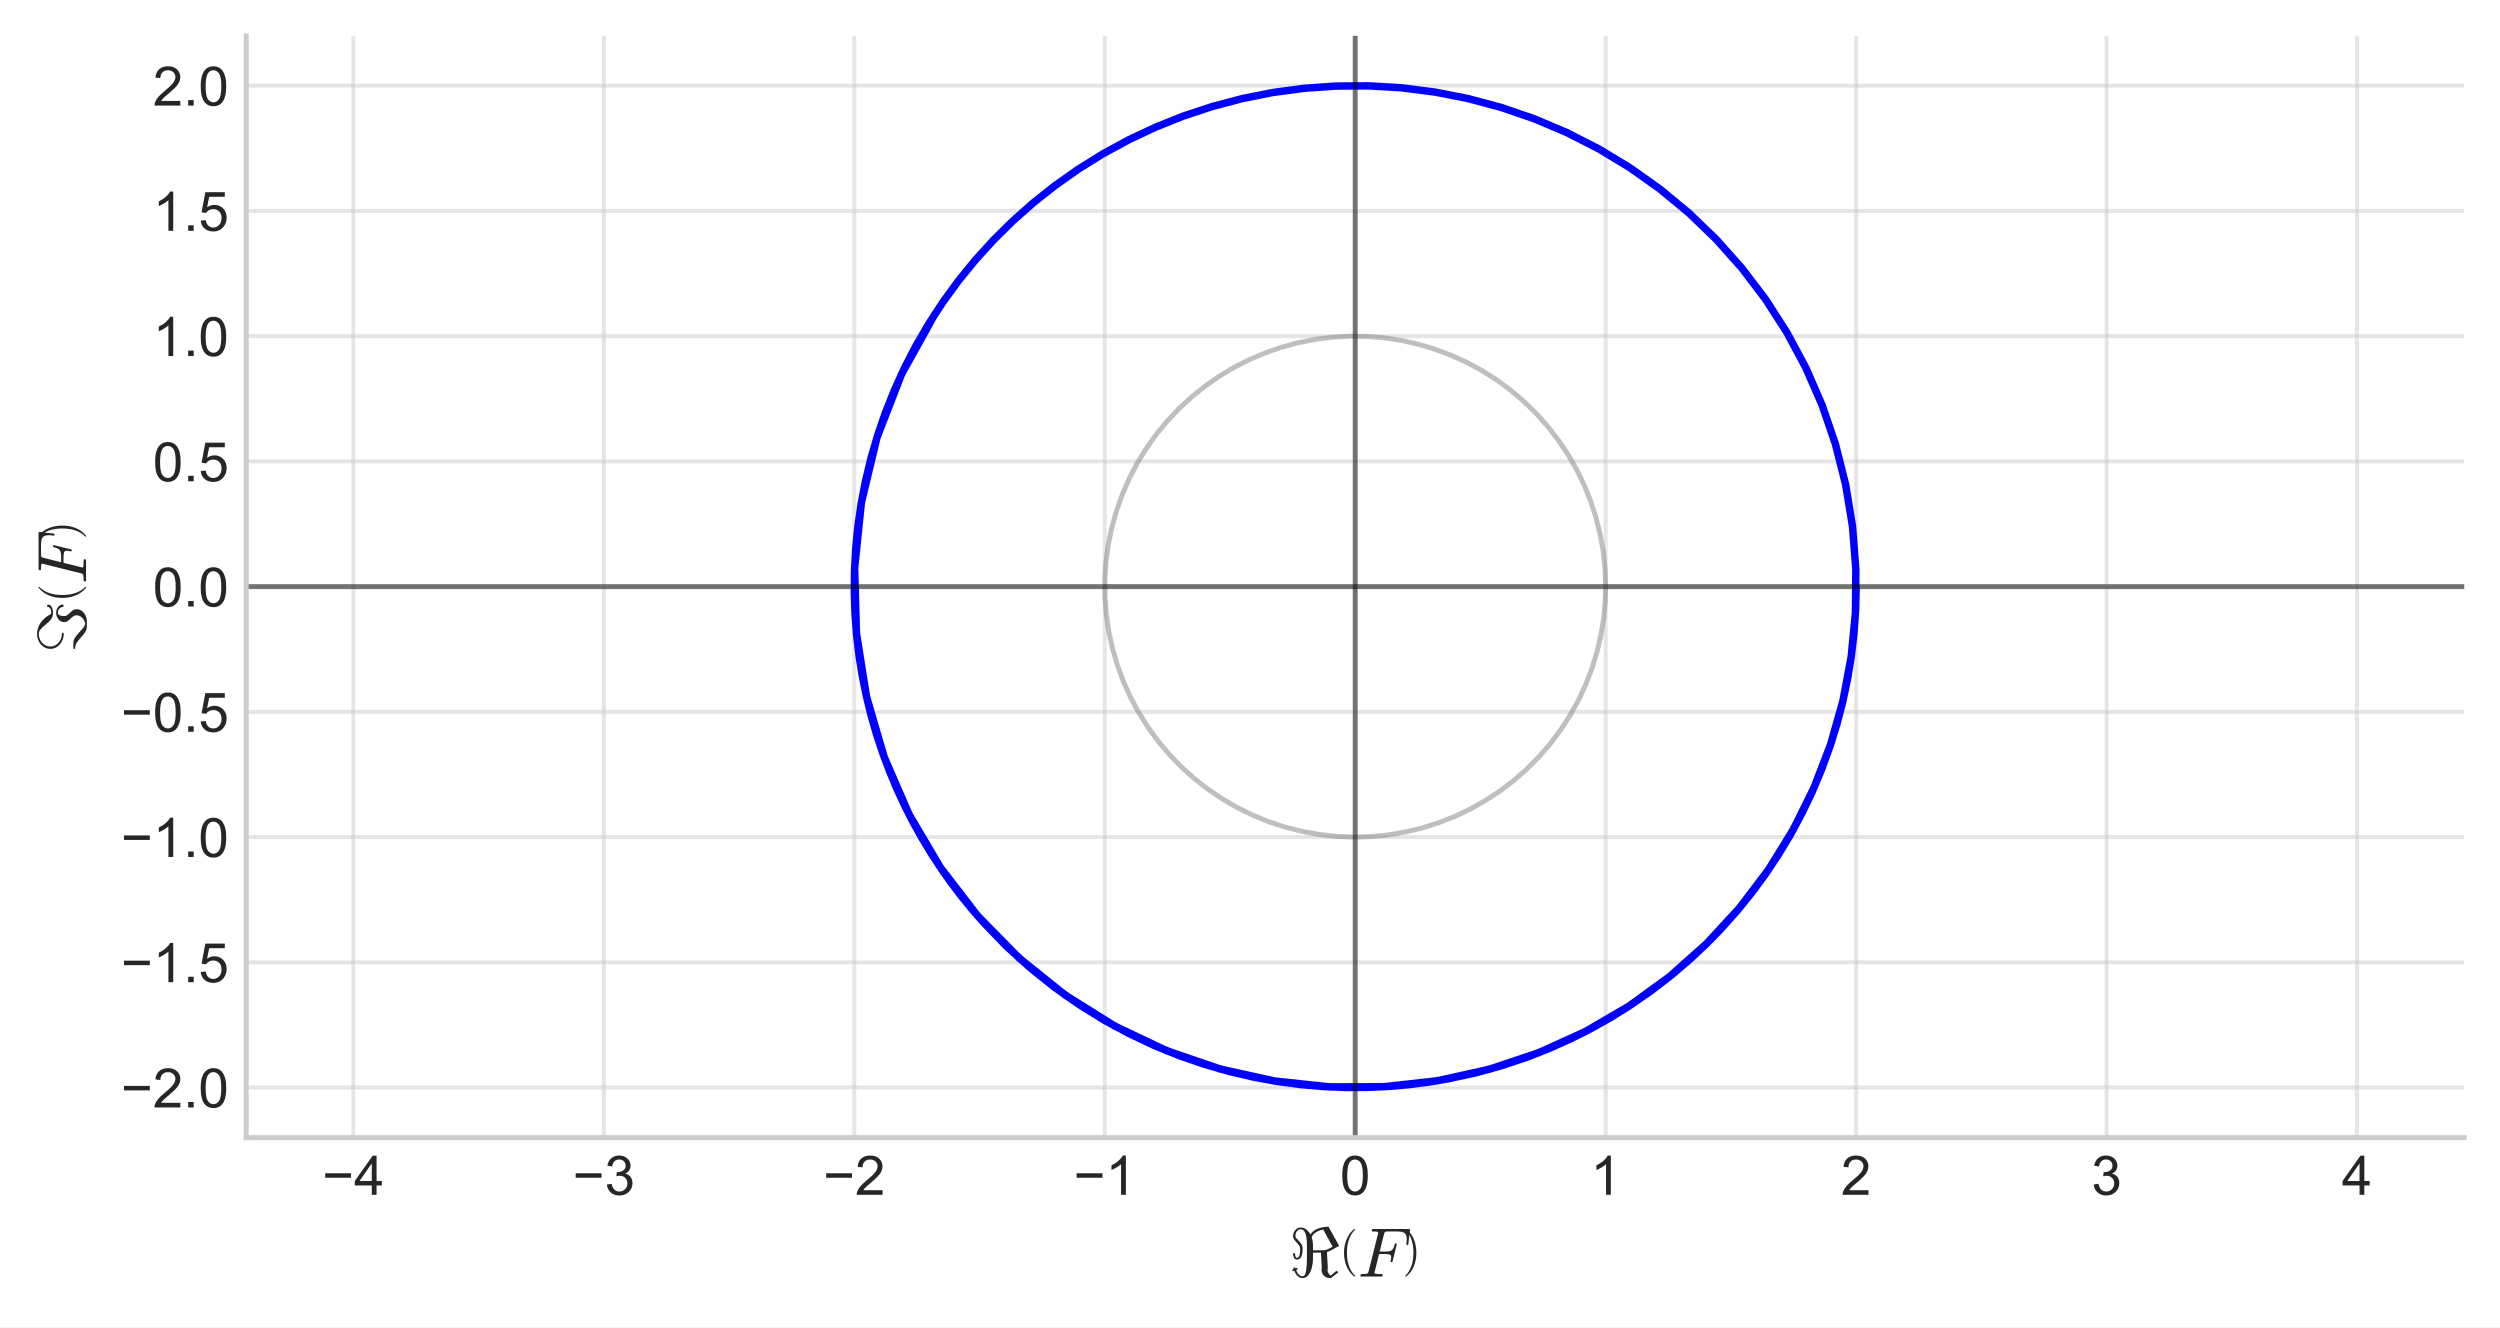
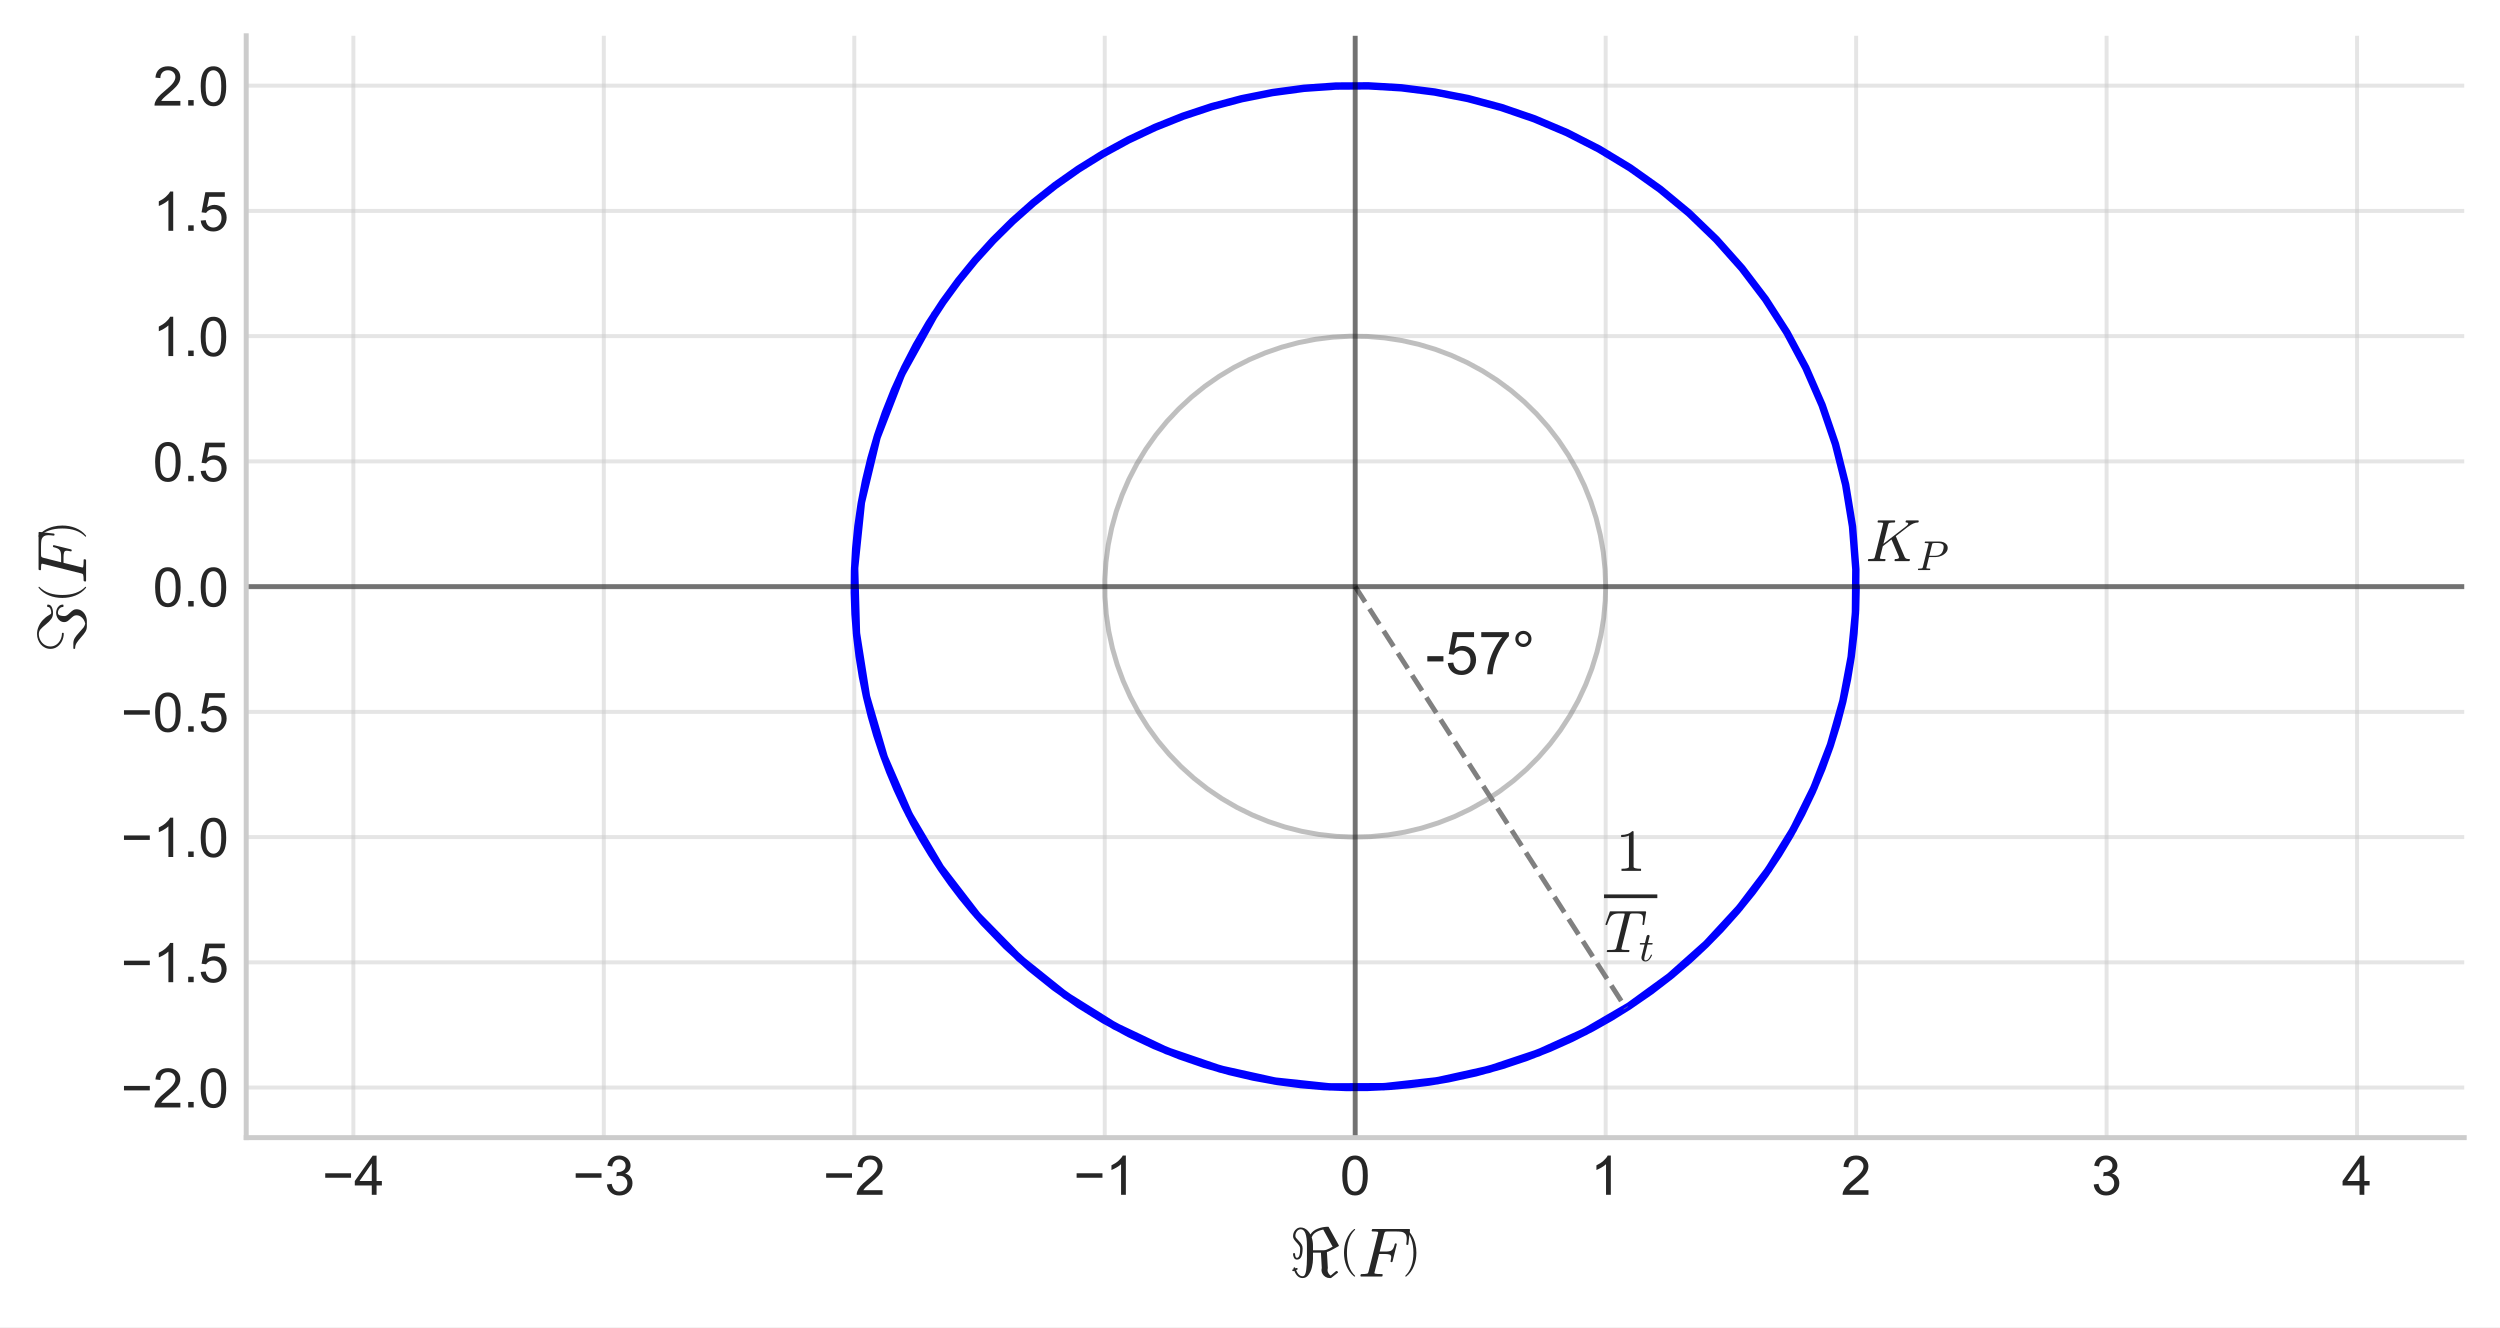
<svg xmlns="http://www.w3.org/2000/svg" xmlns:xlink="http://www.w3.org/1999/xlink" width="503.153pt" height="267.122pt" viewBox="0 0 503.153 267.122" version="1.1">
  <defs>
    <style type="text/css">*{stroke-linejoin: round; stroke-linecap: butt}</style>
  </defs>
  <g id="figure_1">
    <g id="patch_1">
      <path d="M 0 267.122  L 503.153 267.122  L 503.153 0  L 0 0  z " style="fill: #ffffff" />
    </g>
    <g id="axes_1">
      <g id="patch_2">
        <path d="M 49.553 228.96  L 495.953 228.96  L 495.953 7.2  L 49.553 7.2  z " style="fill: #ffffff" />
      </g>
      <g id="matplotlib.axis_1">
        <g id="xtick_1">
          <g id="line2d_1">
-             <path d="M 71.114 228.96  L 71.114 7.2  " clip-path="url(#pc1d3435d93)" style="fill: none; stroke: #cccccc; stroke-opacity: 0.5; stroke-width: 0.8; stroke-linecap: round" />
+             <path d="M 71.114 228.96  L 71.114 7.2  " clip-path="url(#p904cef0e04)" style="fill: none; stroke: #cccccc; stroke-opacity: 0.5; stroke-width: 0.8; stroke-linecap: round" />
          </g>
          <g id="line2d_2" />
          <g id="text_1">
            <g style="fill: #262626" transform="translate(64.84297 240.4683) scale(0.11 -0.11)">
              <defs>
                <path id="ArialMT-ed" d="M 3381 1997  L 356 1997  L 356 2522  L 3381 2522  L 3381 1997  z " transform="scale(0.015625)" />
                <path id="ArialMT-17" d="M 2069 0  L 2069 1097  L 81 1097  L 81 1613  L 2172 4581  L 2631 4581  L 2631 1613  L 3250 1613  L 3250 1097  L 2631 1097  L 2631 0  L 2069 0  z M 2069 1613  L 2069 3678  L 634 1613  L 2069 1613  z " transform="scale(0.015625)" />
              </defs>
              <use xlink:href="#ArialMT-ed" />
              <use xlink:href="#ArialMT-17" transform="translate(58.40625 0)" />
            </g>
          </g>
        </g>
        <g id="xtick_2">
          <g id="line2d_3">
-             <path d="M 121.523 228.96  L 121.523 7.2  " clip-path="url(#pc1d3435d93)" style="fill: none; stroke: #cccccc; stroke-opacity: 0.5; stroke-width: 0.8; stroke-linecap: round" />
+             <path d="M 121.523 228.96  L 121.523 7.2  " clip-path="url(#p904cef0e04)" style="fill: none; stroke: #cccccc; stroke-opacity: 0.5; stroke-width: 0.8; stroke-linecap: round" />
          </g>
          <g id="line2d_4" />
          <g id="text_2">
            <g style="fill: #262626" transform="translate(115.252 240.4683) scale(0.11 -0.11)">
              <defs>
                <path id="ArialMT-16" d="M 269 1209  L 831 1284  Q 928 806 1161 595  Q 1394 384 1728 384  Q 2125 384 2398 659  Q 2672 934 2672 1341  Q 2672 1728 2419 1979  Q 2166 2231 1775 2231  Q 1616 2231 1378 2169  L 1441 2663  Q 1497 2656 1531 2656  Q 1891 2656 2178 2843  Q 2466 3031 2466 3422  Q 2466 3731 2256 3934  Q 2047 4138 1716 4138  Q 1388 4138 1169 3931  Q 950 3725 888 3313  L 325 3413  Q 428 3978 793 4289  Q 1159 4600 1703 4600  Q 2078 4600 2393 4439  Q 2709 4278 2876 4000  Q 3044 3722 3044 3409  Q 3044 3113 2884 2869  Q 2725 2625 2413 2481  Q 2819 2388 3044 2092  Q 3269 1797 3269 1353  Q 3269 753 2831 336  Q 2394 -81 1725 -81  Q 1122 -81 723 278  Q 325 638 269 1209  z " transform="scale(0.015625)" />
              </defs>
              <use xlink:href="#ArialMT-ed" />
              <use xlink:href="#ArialMT-16" transform="translate(58.40625 0)" />
            </g>
          </g>
        </g>
        <g id="xtick_3">
          <g id="line2d_5">
-             <path d="M 171.932 228.96  L 171.932 7.2  " clip-path="url(#pc1d3435d93)" style="fill: none; stroke: #cccccc; stroke-opacity: 0.5; stroke-width: 0.8; stroke-linecap: round" />
+             <path d="M 171.932 228.96  L 171.932 7.2  " clip-path="url(#p904cef0e04)" style="fill: none; stroke: #cccccc; stroke-opacity: 0.5; stroke-width: 0.8; stroke-linecap: round" />
          </g>
          <g id="line2d_6" />
          <g id="text_3">
            <g style="fill: #262626" transform="translate(165.6609 240.4683) scale(0.11 -0.11)">
              <defs>
                <path id="ArialMT-15" d="M 3222 541  L 3222 0  L 194 0  Q 188 203 259 391  Q 375 700 629 1000  Q 884 1300 1366 1694  Q 2113 2306 2375 2664  Q 2638 3022 2638 3341  Q 2638 3675 2398 3904  Q 2159 4134 1775 4134  Q 1369 4134 1125 3890  Q 881 3647 878 3216  L 300 3275  Q 359 3922 746 4261  Q 1134 4600 1788 4600  Q 2447 4600 2831 4234  Q 3216 3869 3216 3328  Q 3216 3053 3103 2787  Q 2991 2522 2730 2228  Q 2469 1934 1863 1422  Q 1356 997 1212 845  Q 1069 694 975 541  L 3222 541  z " transform="scale(0.015625)" />
              </defs>
              <use xlink:href="#ArialMT-ed" />
              <use xlink:href="#ArialMT-15" transform="translate(58.40625 0)" />
            </g>
          </g>
        </g>
        <g id="xtick_4">
          <g id="line2d_7">
-             <path d="M 222.341 228.96  L 222.341 7.2  " clip-path="url(#pc1d3435d93)" style="fill: none; stroke: #cccccc; stroke-opacity: 0.5; stroke-width: 0.8; stroke-linecap: round" />
+             <path d="M 222.341 228.96  L 222.341 7.2  " clip-path="url(#p904cef0e04)" style="fill: none; stroke: #cccccc; stroke-opacity: 0.5; stroke-width: 0.8; stroke-linecap: round" />
          </g>
          <g id="line2d_8" />
          <g id="text_4">
            <g style="fill: #262626" transform="translate(216.0699 240.4683) scale(0.11 -0.11)">
              <defs>
                <path id="ArialMT-14" d="M 2384 0  L 1822 0  L 1822 3584  Q 1619 3391 1289 3197  Q 959 3003 697 2906  L 697 3450  Q 1169 3672 1522 3987  Q 1875 4303 2022 4600  L 2384 4600  L 2384 0  z " transform="scale(0.015625)" />
              </defs>
              <use xlink:href="#ArialMT-ed" />
              <use xlink:href="#ArialMT-14" transform="translate(58.40625 0)" />
            </g>
          </g>
        </g>
        <g id="xtick_5">
          <g id="line2d_9">
-             <path d="M 272.75 228.96  L 272.75 7.2  " clip-path="url(#pc1d3435d93)" style="fill: none; stroke: #cccccc; stroke-opacity: 0.5; stroke-width: 0.8; stroke-linecap: round" />
+             <path d="M 272.75 228.96  L 272.75 7.2  " clip-path="url(#p904cef0e04)" style="fill: none; stroke: #cccccc; stroke-opacity: 0.5; stroke-width: 0.8; stroke-linecap: round" />
          </g>
          <g id="line2d_10" />
          <g id="text_5">
            <g style="fill: #262626" transform="translate(269.6912 240.4683) scale(0.11 -0.11)">
              <defs>
                <path id="ArialMT-13" d="M 266 2259  Q 266 3072 433 3567  Q 600 4063 929 4331  Q 1259 4600 1759 4600  Q 2128 4600 2406 4451  Q 2684 4303 2865 4023  Q 3047 3744 3150 3342  Q 3253 2941 3253 2259  Q 3253 1453 3087 958  Q 2922 463 2592 192  Q 2263 -78 1759 -78  Q 1097 -78 719 397  Q 266 969 266 2259  z M 844 2259  Q 844 1131 1108 757  Q 1372 384 1759 384  Q 2147 384 2411 759  Q 2675 1134 2675 2259  Q 2675 3391 2411 3762  Q 2147 4134 1753 4134  Q 1366 4134 1134 3806  Q 844 3388 844 2259  z " transform="scale(0.015625)" />
              </defs>
              <use xlink:href="#ArialMT-13" />
            </g>
          </g>
        </g>
        <g id="xtick_6">
          <g id="line2d_11">
-             <path d="M 323.159 228.96  L 323.159 7.2  " clip-path="url(#pc1d3435d93)" style="fill: none; stroke: #cccccc; stroke-opacity: 0.5; stroke-width: 0.8; stroke-linecap: round" />
+             <path d="M 323.159 228.96  L 323.159 7.2  " clip-path="url(#p904cef0e04)" style="fill: none; stroke: #cccccc; stroke-opacity: 0.5; stroke-width: 0.8; stroke-linecap: round" />
          </g>
          <g id="line2d_12" />
          <g id="text_6">
            <g style="fill: #262626" transform="translate(320.1002 240.4683) scale(0.11 -0.11)">
              <use xlink:href="#ArialMT-14" />
            </g>
          </g>
        </g>
        <g id="xtick_7">
          <g id="line2d_13">
-             <path d="M 373.568 228.96  L 373.568 7.2  " clip-path="url(#pc1d3435d93)" style="fill: none; stroke: #cccccc; stroke-opacity: 0.5; stroke-width: 0.8; stroke-linecap: round" />
+             <path d="M 373.568 228.96  L 373.568 7.2  " clip-path="url(#p904cef0e04)" style="fill: none; stroke: #cccccc; stroke-opacity: 0.5; stroke-width: 0.8; stroke-linecap: round" />
          </g>
          <g id="line2d_14" />
          <g id="text_7">
            <g style="fill: #262626" transform="translate(370.5092 240.4683) scale(0.11 -0.11)">
              <use xlink:href="#ArialMT-15" />
            </g>
          </g>
        </g>
        <g id="xtick_8">
          <g id="line2d_15">
-             <path d="M 423.977 228.96  L 423.977 7.2  " clip-path="url(#pc1d3435d93)" style="fill: none; stroke: #cccccc; stroke-opacity: 0.5; stroke-width: 0.8; stroke-linecap: round" />
+             <path d="M 423.977 228.96  L 423.977 7.2  " clip-path="url(#p904cef0e04)" style="fill: none; stroke: #cccccc; stroke-opacity: 0.5; stroke-width: 0.8; stroke-linecap: round" />
          </g>
          <g id="line2d_16" />
          <g id="text_8">
            <g style="fill: #262626" transform="translate(420.9182 240.4683) scale(0.11 -0.11)">
              <use xlink:href="#ArialMT-16" />
            </g>
          </g>
        </g>
        <g id="xtick_9">
          <g id="line2d_17">
-             <path d="M 474.386 228.96  L 474.386 7.2  " clip-path="url(#pc1d3435d93)" style="fill: none; stroke: #cccccc; stroke-opacity: 0.5; stroke-width: 0.8; stroke-linecap: round" />
+             <path d="M 474.386 228.96  L 474.386 7.2  " clip-path="url(#p904cef0e04)" style="fill: none; stroke: #cccccc; stroke-opacity: 0.5; stroke-width: 0.8; stroke-linecap: round" />
          </g>
          <g id="line2d_18" />
          <g id="text_9">
            <g style="fill: #262626" transform="translate(471.3272 240.4683) scale(0.11 -0.11)">
              <use xlink:href="#ArialMT-17" />
            </g>
          </g>
        </g>
        <g id="text_10">
          <g style="fill: #262626" transform="translate(259.4534 256.9756) scale(0.14 -0.14)">
            <defs>
              <path id="Cmsy10-5f" d="M 372 494  Q 338 494 309 522  Q 281 550 281 581  Q 281 622 314 640  Q 347 659 416 678  Q 391 716 391 750  Q 391 763 403 788  L 459 838  Q 469 850 500 850  Q 522 850 536 834  Q 550 819 562 791  Q 575 763 581 750  Q 600 759 637 773  Q 675 788 697 788  Q 731 788 759 759  Q 788 731 788 697  Q 788 656 736 632  Q 684 609 641 594  Q 863 25 1241 25  Q 1491 25 1564 554  Q 1638 1084 1638 1625  L 1638 2847  Q 1638 4347 1069 4347  Q 847 4347 711 4156  Q 575 3966 575 3744  Q 575 3634 629 3565  Q 684 3497 873 3297  Q 1063 3097 1152 2939  Q 1241 2781 1241 2578  Q 1241 1556 722 1556  Q 541 1556 450 1722  Q 359 1888 359 2081  Q 359 2150 416 2150  L 494 2150  Q 513 2150 528 2133  Q 544 2116 544 2094  Q 544 1966 581 1844  Q 619 1722 722 1722  Q 1013 1722 1013 2553  Q 1013 2728 909 2868  Q 806 3009 628 3194  Q 494 3347 426 3464  Q 359 3581 359 3725  Q 359 3928 451 4109  Q 544 4291 705 4402  Q 866 4513 1069 4513  Q 1253 4513 1425 4427  Q 1597 4341 1733 4192  Q 1869 4044 1959 3872  Q 2181 4231 2639 4406  Q 3097 4581 3584 4581  Q 3616 4581 3634 4563  L 4563 2888  Q 4575 2850 4575 2847  Q 4575 2806 4556 2797  L 4172 2584  Q 4097 2544 3994 2487  Q 3891 2431 3812 2392  Q 3734 2353 3648 2315  Q 3563 2278 3475 2253  L 3559 794  Q 3559 750 3545 692  Q 3531 634 3531 603  Q 3531 450 3612 309  Q 3694 169 3822 84  L 4313 500  Q 4325 513 4353 513  Q 4378 513 4425 481  Q 4472 450 4481 447  Q 4500 438 4500 403  Q 4500 372 4481 353  L 3866 -128  Q 3853 -141 3834 -141  L 3719 -141  Q 3525 -141 3353 -39  Q 3181 63 3078 234  Q 2975 406 2975 603  Q 2975 638 2989 698  Q 3003 759 3003 794  L 2925 2194  L 2194 2194  L 2194 1613  Q 2194 1281 2100 870  Q 2006 459 1789 159  Q 1572 -141 1241 -141  Q 734 -141 475 531  Q 450 519 415 506  Q 381 494 372 494  z M 2194 2419  L 3188 2419  Q 3303 2419 3445 2470  Q 3588 2522 3708 2586  Q 3828 2650 4000 2747  L 3138 4319  Q 2766 4253 2473 4078  Q 2181 3903 2075 3603  Q 2138 3413 2166 3227  Q 2194 3041 2194 2847  L 2194 2419  z " transform="scale(0.015625)" />
              <path id="Cmr10-77" d="M 1984 -1588  Q 1628 -1306 1370 -942  Q 1113 -578 948 -165  Q 784 247 703 697  Q 622 1147 622 1600  Q 622 2059 703 2509  Q 784 2959 951 3375  Q 1119 3791 1378 4153  Q 1638 4516 1984 4788  Q 1984 4800 2016 4800  L 2075 4800  Q 2094 4800 2109 4783  Q 2125 4766 2125 4744  Q 2125 4716 2113 4703  Q 1800 4397 1592 4047  Q 1384 3697 1257 3301  Q 1131 2906 1075 2482  Q 1019 2059 1019 1600  Q 1019 -434 2106 -1491  Q 2125 -1509 2125 -1544  Q 2125 -1559 2108 -1579  Q 2091 -1600 2075 -1600  L 2016 -1600  Q 1984 -1600 1984 -1588  z " transform="scale(0.015625)" />
              <path id="Cmmi10-42" d="M 300 0  Q 238 0 238 84  Q 241 100 250 139  Q 259 178 276 201  Q 294 225 319 225  Q 709 225 863 269  Q 947 297 984 441  L 1863 3956  Q 1875 4019 1875 4044  Q 1875 4113 1797 4122  Q 1678 4147 1338 4147  Q 1275 4147 1275 4231  Q 1278 4247 1287 4286  Q 1297 4325 1314 4348  Q 1331 4372 1356 4372  L 4738 4372  Q 4800 4372 4800 4288  L 4647 2963  Q 4647 2944 4625 2925  Q 4603 2906 4581 2906  L 4525 2906  Q 4459 2906 4459 2988  Q 4500 3278 4500 3463  Q 4500 3781 4362 3931  Q 4225 4081 4015 4114  Q 3806 4147 3438 4147  L 2753 4147  Q 2578 4147 2522 4117  Q 2466 4088 2419 3928  L 2009 2297  L 2491 2297  Q 2728 2297 2875 2322  Q 3022 2347 3119 2419  Q 3216 2491 3280 2627  Q 3344 2763 3397 2988  Q 3416 3047 3463 3047  L 3519 3047  Q 3584 3047 3584 2963  L 3194 1381  Q 3166 1325 3128 1325  L 3072 1325  Q 3009 1325 3009 1409  Q 3025 1475 3034 1519  Q 3044 1563 3058 1645  Q 3072 1728 3072 1791  Q 3072 1975 2909 2025  Q 2747 2075 2484 2075  L 1959 2075  L 1544 416  Q 1528 353 1528 353  Q 1528 278 1575 269  Q 1741 225 2228 225  Q 2291 225 2291 141  Q 2269 50 2256 25  Q 2244 0 2181 0  L 300 0  z " transform="scale(0.015625)" />
              <path id="Cmr10-44" d="M 416 -1600  Q 359 -1600 359 -1544  Q 359 -1516 372 -1503  Q 1466 -434 1466 1600  Q 1466 3634 384 4691  Q 359 4706 359 4744  Q 359 4766 376 4783  Q 394 4800 416 4800  L 475 4800  Q 494 4800 506 4788  Q 966 4425 1272 3906  Q 1578 3388 1720 2800  Q 1863 2213 1863 1600  Q 1863 1147 1786 708  Q 1709 269 1542 -157  Q 1375 -584 1119 -945  Q 863 -1306 506 -1588  Q 494 -1600 475 -1600  L 416 -1600  z " transform="scale(0.015625)" />
            </defs>
            <use xlink:href="#Cmsy10-5f" transform="translate(0 0.421875)" />
            <use xlink:href="#Cmr10-77" transform="translate(72.2168 17.5) scale(0.683125)" />
            <use xlink:href="#Cmmi10-42" transform="translate(98.73459 0.421875)" />
            <use xlink:href="#Cmr10-44" transform="translate(163.0412 17.5) scale(0.683125)" />
          </g>
        </g>
      </g>
      <g id="matplotlib.axis_2">
        <g id="ytick_1">
          <g id="line2d_19">
-             <path d="M 49.553 218.881  L 495.953 218.881  " clip-path="url(#pc1d3435d93)" style="fill: none; stroke: #cccccc; stroke-opacity: 0.5; stroke-width: 0.8; stroke-linecap: round" />
+             <path d="M 49.553 218.881  L 495.953 218.881  " clip-path="url(#p904cef0e04)" style="fill: none; stroke: #cccccc; stroke-opacity: 0.5; stroke-width: 0.8; stroke-linecap: round" />
          </g>
          <g id="line2d_20" />
          <g id="text_11">
            <g style="fill: #262626" transform="translate(24.33867 222.8847) scale(0.11 -0.11)">
              <defs>
                <path id="ArialMT-11" d="M 581 0  L 581 641  L 1222 641  L 1222 0  L 581 0  z " transform="scale(0.015625)" />
              </defs>
              <use xlink:href="#ArialMT-ed" />
              <use xlink:href="#ArialMT-15" transform="translate(58.40625 0)" />
              <use xlink:href="#ArialMT-11" transform="translate(114.0156 0)" />
              <use xlink:href="#ArialMT-13" transform="translate(141.7969 0)" />
            </g>
          </g>
        </g>
        <g id="ytick_2">
          <g id="line2d_21">
-             <path d="M 49.553 193.676  L 495.953 193.676  " clip-path="url(#pc1d3435d93)" style="fill: none; stroke: #cccccc; stroke-opacity: 0.5; stroke-width: 0.8; stroke-linecap: round" />
+             <path d="M 49.553 193.676  L 495.953 193.676  " clip-path="url(#p904cef0e04)" style="fill: none; stroke: #cccccc; stroke-opacity: 0.5; stroke-width: 0.8; stroke-linecap: round" />
          </g>
          <g id="line2d_22" />
          <g id="text_12">
            <g style="fill: #262626" transform="translate(24.33867 197.6802) scale(0.11 -0.11)">
              <defs>
                <path id="ArialMT-18" d="M 266 1200  L 856 1250  Q 922 819 1161 601  Q 1400 384 1738 384  Q 2144 384 2425 690  Q 2706 997 2706 1503  Q 2706 1984 2436 2262  Q 2166 2541 1728 2541  Q 1456 2541 1237 2417  Q 1019 2294 894 2097  L 366 2166  L 809 4519  L 3088 4519  L 3088 3981  L 1259 3981  L 1013 2750  Q 1425 3038 1878 3038  Q 2478 3038 2890 2622  Q 3303 2206 3303 1553  Q 3303 931 2941 478  Q 2500 -78 1738 -78  Q 1113 -78 717 272  Q 322 622 266 1200  z " transform="scale(0.015625)" />
              </defs>
              <use xlink:href="#ArialMT-ed" />
              <use xlink:href="#ArialMT-14" transform="translate(58.40625 0)" />
              <use xlink:href="#ArialMT-11" transform="translate(114.0156 0)" />
              <use xlink:href="#ArialMT-18" transform="translate(141.7969 0)" />
            </g>
          </g>
        </g>
        <g id="ytick_3">
          <g id="line2d_23">
-             <path d="M 49.553 168.472  L 495.953 168.472  " clip-path="url(#pc1d3435d93)" style="fill: none; stroke: #cccccc; stroke-opacity: 0.5; stroke-width: 0.8; stroke-linecap: round" />
+             <path d="M 49.553 168.472  L 495.953 168.472  " clip-path="url(#p904cef0e04)" style="fill: none; stroke: #cccccc; stroke-opacity: 0.5; stroke-width: 0.8; stroke-linecap: round" />
          </g>
          <g id="line2d_24" />
          <g id="text_13">
            <g style="fill: #262626" transform="translate(24.33867 172.4757) scale(0.11 -0.11)">
              <use xlink:href="#ArialMT-ed" />
              <use xlink:href="#ArialMT-14" transform="translate(58.40625 0)" />
              <use xlink:href="#ArialMT-11" transform="translate(114.0156 0)" />
              <use xlink:href="#ArialMT-13" transform="translate(141.7969 0)" />
            </g>
          </g>
        </g>
        <g id="ytick_4">
          <g id="line2d_25">
-             <path d="M 49.553 143.267  L 495.953 143.267  " clip-path="url(#pc1d3435d93)" style="fill: none; stroke: #cccccc; stroke-opacity: 0.5; stroke-width: 0.8; stroke-linecap: round" />
+             <path d="M 49.553 143.267  L 495.953 143.267  " clip-path="url(#p904cef0e04)" style="fill: none; stroke: #cccccc; stroke-opacity: 0.5; stroke-width: 0.8; stroke-linecap: round" />
          </g>
          <g id="line2d_26" />
          <g id="text_14">
            <g style="fill: #262626" transform="translate(24.33867 147.2712) scale(0.11 -0.11)">
              <use xlink:href="#ArialMT-ed" />
              <use xlink:href="#ArialMT-13" transform="translate(58.40625 0)" />
              <use xlink:href="#ArialMT-11" transform="translate(114.0156 0)" />
              <use xlink:href="#ArialMT-18" transform="translate(141.7969 0)" />
            </g>
          </g>
        </g>
        <g id="ytick_5">
          <g id="line2d_27">
-             <path d="M 49.553 118.063  L 495.953 118.063  " clip-path="url(#pc1d3435d93)" style="fill: none; stroke: #cccccc; stroke-opacity: 0.5; stroke-width: 0.8; stroke-linecap: round" />
+             <path d="M 49.553 118.063  L 495.953 118.063  " clip-path="url(#p904cef0e04)" style="fill: none; stroke: #cccccc; stroke-opacity: 0.5; stroke-width: 0.8; stroke-linecap: round" />
          </g>
          <g id="line2d_28" />
          <g id="text_15">
            <g style="fill: #262626" transform="translate(30.76336 122.0667) scale(0.11 -0.11)">
              <use xlink:href="#ArialMT-13" />
              <use xlink:href="#ArialMT-11" transform="translate(55.60938 0)" />
              <use xlink:href="#ArialMT-13" transform="translate(83.39062 0)" />
            </g>
          </g>
        </g>
        <g id="ytick_6">
          <g id="line2d_29">
-             <path d="M 49.553 92.858  L 495.953 92.858  " clip-path="url(#pc1d3435d93)" style="fill: none; stroke: #cccccc; stroke-opacity: 0.5; stroke-width: 0.8; stroke-linecap: round" />
+             <path d="M 49.553 92.858  L 495.953 92.858  " clip-path="url(#p904cef0e04)" style="fill: none; stroke: #cccccc; stroke-opacity: 0.5; stroke-width: 0.8; stroke-linecap: round" />
          </g>
          <g id="line2d_30" />
          <g id="text_16">
            <g style="fill: #262626" transform="translate(30.76336 96.86225) scale(0.11 -0.11)">
              <use xlink:href="#ArialMT-13" />
              <use xlink:href="#ArialMT-11" transform="translate(55.60938 0)" />
              <use xlink:href="#ArialMT-18" transform="translate(83.39062 0)" />
            </g>
          </g>
        </g>
        <g id="ytick_7">
          <g id="line2d_31">
-             <path d="M 49.553 67.654  L 495.953 67.654  " clip-path="url(#pc1d3435d93)" style="fill: none; stroke: #cccccc; stroke-opacity: 0.5; stroke-width: 0.8; stroke-linecap: round" />
+             <path d="M 49.553 67.654  L 495.953 67.654  " clip-path="url(#p904cef0e04)" style="fill: none; stroke: #cccccc; stroke-opacity: 0.5; stroke-width: 0.8; stroke-linecap: round" />
          </g>
          <g id="line2d_32" />
          <g id="text_17">
            <g style="fill: #262626" transform="translate(30.76336 71.65776) scale(0.11 -0.11)">
              <use xlink:href="#ArialMT-14" />
              <use xlink:href="#ArialMT-11" transform="translate(55.60938 0)" />
              <use xlink:href="#ArialMT-13" transform="translate(83.39062 0)" />
            </g>
          </g>
        </g>
        <g id="ytick_8">
          <g id="line2d_33">
-             <path d="M 49.553 42.449  L 495.953 42.449  " clip-path="url(#pc1d3435d93)" style="fill: none; stroke: #cccccc; stroke-opacity: 0.5; stroke-width: 0.8; stroke-linecap: round" />
+             <path d="M 49.553 42.449  L 495.953 42.449  " clip-path="url(#p904cef0e04)" style="fill: none; stroke: #cccccc; stroke-opacity: 0.5; stroke-width: 0.8; stroke-linecap: round" />
          </g>
          <g id="line2d_34" />
          <g id="text_18">
            <g style="fill: #262626" transform="translate(30.76336 46.45327) scale(0.11 -0.11)">
              <use xlink:href="#ArialMT-14" />
              <use xlink:href="#ArialMT-11" transform="translate(55.60938 0)" />
              <use xlink:href="#ArialMT-18" transform="translate(83.39062 0)" />
            </g>
          </g>
        </g>
        <g id="ytick_9">
          <g id="line2d_35">
-             <path d="M 49.553 17.245  L 495.953 17.245  " clip-path="url(#pc1d3435d93)" style="fill: none; stroke: #cccccc; stroke-opacity: 0.5; stroke-width: 0.8; stroke-linecap: round" />
+             <path d="M 49.553 17.245  L 495.953 17.245  " clip-path="url(#p904cef0e04)" style="fill: none; stroke: #cccccc; stroke-opacity: 0.5; stroke-width: 0.8; stroke-linecap: round" />
          </g>
          <g id="line2d_36" />
          <g id="text_19">
            <g style="fill: #262626" transform="translate(30.76336 21.24878) scale(0.11 -0.11)">
              <use xlink:href="#ArialMT-15" />
              <use xlink:href="#ArialMT-11" transform="translate(55.60938 0)" />
              <use xlink:href="#ArialMT-13" transform="translate(83.39062 0)" />
            </g>
          </g>
        </g>
        <g id="text_20">
          <g style="fill: #262626" transform="translate(17.39238 131.38) rotate(-90) scale(0.14 -0.14)">
            <defs>
              <path id="Cmsy10-34" d="M 416 1006  Q 359 1006 359 1063  L 359 1119  Q 359 1172 416 1172  L 863 1172  Q 1128 1172 1345 1047  Q 1563 922 1875 631  Q 2188 341 2325 236  Q 2463 131 2681 78  Q 2881 116 3057 227  Q 3234 338 3342 511  Q 3450 684 3450 891  Q 3450 1041 3372 1156  Q 3294 1272 3133 1439  Q 2972 1606 2897 1729  Q 2822 1853 2822 2009  Q 2822 2225 2945 2397  Q 3069 2569 3269 2664  Q 3469 2759 3675 2759  Q 3853 2759 4029 2686  Q 4206 2613 4320 2470  Q 4434 2328 4434 2144  Q 4434 2081 4384 2081  L 4269 2081  Q 4213 2081 4213 2131  Q 4213 2338 4048 2464  Q 3884 2591 3675 2591  Q 3500 2591 3439 2408  Q 3378 2225 3378 2009  Q 3378 1869 3451 1756  Q 3525 1644 3684 1478  Q 3844 1313 3925 1184  Q 4006 1056 4006 891  Q 4006 603 3845 386  Q 3684 169 3425 48  Q 3166 -72 2888 -72  L 2438 -72  Q 2159 -72 1937 62  Q 1716 197 1420 464  Q 1125 731 909 868  Q 694 1006 416 1006  z M 359 3284  Q 359 3544 471 3775  Q 584 4006 778 4170  Q 972 4334 1217 4423  Q 1463 4513 1722 4513  Q 2069 4513 2405 4372  Q 2741 4231 3009 3982  Q 3278 3734 3456 3425  Q 3513 3319 3559 3262  Q 3606 3206 3675 3206  Q 3869 3206 4041 3278  Q 4213 3350 4213 3519  Q 4213 3578 4269 3578  L 4384 3578  Q 4434 3578 4434 3506  Q 4434 3263 4193 3152  Q 3953 3041 3675 3041  Q 3341 3041 3108 3208  Q 2875 3375 2612 3700  Q 2350 4025 2164 4186  Q 1978 4347 1722 4347  Q 1428 4347 1162 4208  Q 897 4069 739 3825  Q 581 3581 581 3284  Q 581 2975 753 2731  Q 925 2488 1203 2355  Q 1481 2222 1784 2222  Q 1806 2222 1822 2205  Q 1838 2188 1838 2169  L 1838 2113  Q 1838 2053 1772 2053  Q 1422 2053 1094 2208  Q 766 2363 562 2644  Q 359 2925 359 3284  z " transform="scale(0.015625)" />
            </defs>
            <use xlink:href="#Cmsy10-34" transform="translate(0 0.484375)" />
            <use xlink:href="#Cmr10-77" transform="translate(72.2168 17.5625) scale(0.683125)" />
            <use xlink:href="#Cmmi10-42" transform="translate(98.73459 0.484375)" />
            <use xlink:href="#Cmr10-44" transform="translate(163.0412 17.5625) scale(0.683125)" />
          </g>
        </g>
      </g>
      <g id="line2d_37">
-         <path d="M 323.159 118.063  L 323.038 114.578  L 322.677 111.11  L 322.077 107.675  L 321.241 104.29  L 320.173 100.971  L 318.878 97.733  L 317.362 94.593  L 315.633 91.565  L 313.699 88.664  L 311.568 85.904  L 309.252 83.297  L 306.762 80.857  L 304.108 78.595  L 301.305 76.521  L 298.365 74.647  L 295.302 72.98  L 292.132 71.529  L 288.869 70.3  L 285.528 69.3  L 282.127 68.533  L 278.681 68.004  L 275.206 67.713  L 271.719 67.664  L 268.238 67.856  L 264.778 68.288  L 261.356 68.958  L 257.989 69.863  L 254.692 70.999  L 251.482 72.36  L 248.373 73.939  L 245.382 75.73  L 242.521 77.723  L 239.804 79.909  L 237.246 82.278  L 234.857 84.818  L 232.649 87.517  L 230.634 90.362  L 228.82 93.34  L 227.216 96.436  L 225.83 99.636  L 224.668 102.923  L 223.736 106.283  L 223.039 109.7  L 222.58 113.156  L 222.361 116.636  L 222.383 120.123  L 222.646 123.6  L 223.148 127.05  L 223.888 130.457  L 224.862 133.806  L 226.065 137.078  L 227.491 140.26  L 229.134 143.336  L 230.985 146.29  L 233.037 149.11  L 235.278 151.781  L 237.699 154.291  L 240.287 156.627  L 243.03 158.779  L 245.916 160.736  L 248.93 162.489  L 252.058 164.029  L 255.286 165.35  L 258.596 166.444  L 261.975 167.307  L 265.405 167.934  L 268.87 168.322  L 272.353 168.47  L 275.839 168.377  L 279.31 168.043  L 282.749 167.47  L 286.141 166.66  L 289.468 165.618  L 292.716 164.349  L 295.868 162.858  L 298.909 161.153  L 301.825 159.241  L 304.602 157.133  L 307.227 154.837  L 309.687 152.366  L 311.97 149.731  L 314.065 146.944  L 315.963 144.018  L 317.654 140.969  L 319.13 137.81  L 320.384 134.557  L 321.41 131.224  L 322.204 127.829  L 322.76 124.387  L 323.078 120.914  L 323.159 118.063  L 323.159 118.063  " clip-path="url(#pc1d3435d93)" style="fill: none; stroke: #808080; stroke-opacity: 0.5; stroke-linecap: round" />
+         <path d="M 323.159 118.063  L 323.038 114.578  L 322.677 111.11  L 322.077 107.675  L 321.241 104.29  L 320.173 100.971  L 318.878 97.733  L 317.362 94.593  L 315.633 91.565  L 313.699 88.664  L 311.568 85.904  L 309.252 83.297  L 306.762 80.857  L 304.108 78.595  L 301.305 76.521  L 298.365 74.647  L 295.302 72.98  L 292.132 71.529  L 288.869 70.3  L 285.528 69.3  L 282.127 68.533  L 278.681 68.004  L 275.206 67.713  L 271.719 67.664  L 268.238 67.856  L 264.778 68.288  L 261.356 68.958  L 257.989 69.863  L 254.692 70.999  L 251.482 72.36  L 248.373 73.939  L 245.382 75.73  L 242.521 77.723  L 239.804 79.909  L 237.246 82.278  L 234.857 84.818  L 232.649 87.517  L 230.634 90.362  L 228.82 93.34  L 227.216 96.436  L 225.83 99.636  L 224.668 102.923  L 223.736 106.283  L 223.039 109.7  L 222.58 113.156  L 222.361 116.636  L 222.383 120.123  L 222.646 123.6  L 223.148 127.05  L 223.888 130.457  L 224.862 133.806  L 226.065 137.078  L 227.491 140.26  L 229.134 143.336  L 230.985 146.29  L 233.037 149.11  L 235.278 151.781  L 237.699 154.291  L 240.287 156.627  L 243.03 158.779  L 245.916 160.736  L 248.93 162.489  L 252.058 164.029  L 255.286 165.35  L 258.596 166.444  L 261.975 167.307  L 265.405 167.934  L 268.87 168.322  L 272.353 168.47  L 275.839 168.377  L 279.31 168.043  L 282.749 167.47  L 286.141 166.66  L 289.468 165.618  L 292.716 164.349  L 295.868 162.858  L 298.909 161.153  L 301.825 159.241  L 304.602 157.133  L 307.227 154.837  L 309.687 152.366  L 311.97 149.731  L 314.065 146.944  L 315.963 144.018  L 317.654 140.969  L 319.13 137.81  L 320.384 134.557  L 321.41 131.224  L 322.204 127.829  L 322.76 124.387  L 323.078 120.914  L 323.159 118.063  L 323.159 118.063  " clip-path="url(#p904cef0e04)" style="fill: none; stroke: #808080; stroke-opacity: 0.5; stroke-linecap: round" />
      </g>
      <g id="line2d_38">
-         <path d="M 373.568 118.064  L 373.458 122.773  L 373.129 127.457  L 372.59 132.067  L 371.823 136.739  L 370.856 141.289  L 369.69 145.755  L 368.323 150.157  L 366.671 154.71  L 364.751 159.295  L 362.607 163.778  L 360.319 168.022  L 357.99 171.899  L 355.266 175.987  L 352.65 179.546  L 349.676 183.229  L 346.301 187.015  L 343.281 190.102  L 339.948 193.22  L 336.277 196.348  L 332.238 199.459  L 327.805 202.521  L 324.205 204.761  L 320.354 206.934  L 316.244 209.016  L 311.863 210.984  L 307.202 212.811  L 302.253 214.467  L 297.011 215.918  L 291.471 217.127  L 287.613 217.779  L 283.623 218.292  L 279.504 218.654  L 275.257 218.849  L 270.886 218.863  L 266.397 218.68  L 261.795 218.284  L 257.087 217.657  L 252.285 216.782  L 247.397 215.641  L 242.438 214.216  L 237.423 212.489  L 232.37 210.441  L 227.298 208.054  L 222.23 205.31  L 217.193 202.191  L 212.214 198.683  L 207.326 194.77  L 202.565 190.439  L 197.968 185.679  L 195.744 183.135  L 193.578 180.482  L 191.475 177.718  L 189.441 174.843  L 187.483 171.857  L 185.607 168.761  L 183.819 165.555  L 182.127 162.241  L 180.537 158.818  L 179.057 155.29  L 177.694 151.658  L 176.456 147.925  L 175.35 144.093  L 174.385 140.166  L 173.567 136.148  L 172.906 132.044  L 172.409 127.859  L 172.084 123.598  L 171.939 119.267  L 171.982 114.874  L 172.221 110.425  L 172.664 105.93  L 173.319 101.398  L 174.191 96.837  L 175.29 92.259  L 176.62 87.675  L 178.19 83.096  L 180.003 78.537  L 182.066 74.009  L 184.383 69.527  L 186.959 65.108  L 189.796 60.766  L 192.896 56.519  L 196.261 52.383  L 199.892 48.378  L 203.787 44.521  L 207.944 40.833  L 212.36 37.332  L 217.03 34.041  L 221.948 30.979  L 227.106 28.169  L 232.493 25.631  L 238.099 23.386  L 243.91 21.458  L 249.91 19.866  L 256.081 18.632  L 262.405 17.777  L 268.86 17.32  L 275.42 17.28  L 282.06 17.675  L 288.751 18.523  L 295.462 19.836  L 302.16 21.63  L 308.809 23.914  L 315.371 26.697  L 321.806 29.985  L 328.074 33.781  L 334.131 38.084  L 339.932 42.89  L 345.43 48.192  L 350.578 53.977  L 355.33 60.228  L 359.636 66.925  L 363.448 74.04  L 366.72 81.542  L 369.406 89.394  L 371.46 97.553  L 372.84 105.972  L 373.508 114.595  L 373.428 123.365  L 372.569 132.216  L 370.906 141.077  L 368.418 149.873  L 365.092 158.524  L 360.923 166.947  L 355.915 175.052  L 350.078 182.751  L 343.436 189.95  L 336.02 196.556  L 327.874 202.476  L 319.053 207.618  L 309.626 211.894  L 299.671 215.22  L 289.279 217.516  L 278.556 218.713  L 267.616 218.75  L 256.586 217.576  L 245.602 215.157  L 234.812 211.47  L 224.367 206.512  L 214.427 200.298  L 205.154 192.863  L 196.712 184.263  L 189.262 174.578  L 182.961 163.912  L 177.956 152.391  L 174.385 140.167  L 172.366 127.413  L 172.001 114.326  L 173.365 101.122  L 176.507 88.035  L 181.444 75.314  L 188.156 63.215  L 188.156 63.215  " clip-path="url(#pc1d3435d93)" style="fill: none; stroke: #0000ff; stroke-width: 1.5; stroke-linecap: round" />
+         <path d="M 373.568 118.064  L 373.458 122.773  L 373.129 127.457  L 372.59 132.067  L 371.823 136.739  L 370.856 141.289  L 369.69 145.755  L 368.323 150.157  L 366.671 154.71  L 364.751 159.295  L 362.607 163.778  L 360.319 168.022  L 357.99 171.899  L 355.266 175.987  L 352.65 179.546  L 349.676 183.229  L 346.301 187.015  L 343.281 190.102  L 339.948 193.22  L 336.277 196.348  L 332.238 199.459  L 327.805 202.521  L 324.205 204.761  L 320.354 206.934  L 316.244 209.016  L 311.863 210.984  L 307.202 212.811  L 302.253 214.467  L 297.011 215.918  L 291.471 217.127  L 287.613 217.779  L 283.623 218.292  L 279.504 218.654  L 275.257 218.849  L 270.886 218.863  L 266.397 218.68  L 261.795 218.284  L 257.087 217.657  L 252.285 216.782  L 247.397 215.641  L 242.438 214.216  L 237.423 212.489  L 232.37 210.441  L 227.298 208.054  L 222.23 205.31  L 217.193 202.191  L 212.214 198.683  L 207.326 194.77  L 202.565 190.439  L 197.968 185.679  L 195.744 183.135  L 193.578 180.482  L 191.475 177.718  L 189.441 174.843  L 187.483 171.857  L 185.607 168.761  L 183.819 165.555  L 182.127 162.241  L 180.537 158.818  L 179.057 155.29  L 177.694 151.658  L 176.456 147.925  L 175.35 144.093  L 174.385 140.166  L 173.567 136.148  L 172.906 132.044  L 172.409 127.859  L 172.084 123.598  L 171.939 119.267  L 171.982 114.874  L 172.221 110.425  L 172.664 105.93  L 173.319 101.398  L 174.191 96.837  L 175.29 92.259  L 176.62 87.675  L 178.19 83.096  L 180.003 78.537  L 182.066 74.009  L 184.383 69.527  L 186.959 65.108  L 189.796 60.766  L 192.896 56.519  L 196.261 52.383  L 199.892 48.378  L 203.787 44.521  L 207.944 40.833  L 212.36 37.332  L 217.03 34.041  L 221.948 30.979  L 227.106 28.169  L 232.493 25.631  L 238.099 23.386  L 243.91 21.458  L 249.91 19.866  L 256.081 18.632  L 262.405 17.777  L 268.86 17.32  L 275.42 17.28  L 282.06 17.675  L 288.751 18.523  L 295.462 19.836  L 302.16 21.63  L 308.809 23.914  L 315.371 26.697  L 321.806 29.985  L 328.074 33.781  L 334.131 38.084  L 339.932 42.89  L 345.43 48.192  L 350.578 53.977  L 355.33 60.228  L 359.636 66.925  L 363.448 74.04  L 366.72 81.542  L 369.406 89.394  L 371.46 97.553  L 372.84 105.972  L 373.508 114.595  L 373.428 123.365  L 372.569 132.216  L 370.906 141.077  L 368.418 149.873  L 365.092 158.524  L 360.923 166.947  L 355.915 175.052  L 350.078 182.751  L 343.436 189.95  L 336.02 196.556  L 327.874 202.476  L 319.053 207.618  L 309.626 211.894  L 299.671 215.22  L 289.279 217.516  L 278.556 218.713  L 267.616 218.75  L 256.586 217.576  L 245.602 215.157  L 234.812 211.47  L 224.367 206.512  L 214.427 200.298  L 205.154 192.863  L 196.712 184.263  L 189.262 174.578  L 182.961 163.912  L 177.956 152.391  L 174.385 140.167  L 172.366 127.413  L 172.001 114.326  L 173.365 101.122  L 176.507 88.035  L 181.444 75.314  L 188.156 63.215  L 188.156 63.215  " clip-path="url(#p904cef0e04)" style="fill: none; stroke: #0000ff; stroke-width: 1.5; stroke-linecap: round" />
      </g>
      <g id="line2d_39">
-         <path d="M 49.553 118.063  L 495.953 118.063  " clip-path="url(#pc1d3435d93)" style="fill: none; stroke: #000000; stroke-opacity: 0.5; stroke-linecap: round" />
+         <path d="M 272.75 118.063  L 327.222 202.898  " clip-path="url(#p904cef0e04)" style="fill: none; stroke-dasharray: 3.7,1.6; stroke-dashoffset: 0; stroke: #808080" />
      </g>
      <g id="line2d_40">
-         <path d="M 272.75 228.96  L 272.75 7.2  " clip-path="url(#pc1d3435d93)" style="fill: none; stroke: #000000; stroke-opacity: 0.5; stroke-linecap: round" />
+         <path d="M 49.553 118.063  L 495.953 118.063  " clip-path="url(#p904cef0e04)" style="fill: none; stroke: #000000; stroke-opacity: 0.5; stroke-linecap: round" />
+       </g>
+       <g id="line2d_41">
+         <path d="M 272.75 228.96  L 272.75 7.2  " clip-path="url(#p904cef0e04)" style="fill: none; stroke: #000000; stroke-opacity: 0.5; stroke-linecap: round" />
      </g>
      <g id="patch_3">
        <path d="M 49.553 228.96  L 49.553 7.2  " style="fill: none; stroke: #cccccc; stroke-linejoin: miter; stroke-linecap: square" />
      </g>
      <g id="patch_4">
        <path d="M 49.553 228.96  L 495.953 228.96  " style="fill: none; stroke: #cccccc; stroke-linejoin: miter; stroke-linecap: square" />
+       </g>
+       <g id="text_21">
+         <g style="fill: #262626" transform="translate(375.4895 113.0168) scale(0.12 -0.12)">
+           <defs>
+             <path id="Cmmi10-81" d="M 300 0  Q 238 0 238 84  Q 241 100 250 139  Q 259 178 276 201  Q 294 225 319 225  Q 709 225 863 269  Q 947 297 984 441  L 1863 3956  Q 1875 4019 1875 4044  Q 1875 4113 1797 4122  Q 1678 4147 1338 4147  Q 1275 4147 1275 4231  Q 1297 4313 1309 4342  Q 1322 4372 1381 4372  L 3103 4372  Q 3169 4372 3169 4288  Q 3166 4272 3156 4234  Q 3147 4197 3131 4172  Q 3116 4147 3084 4147  Q 2694 4147 2541 4103  Q 2456 4072 2419 3928  L 1900 1856  L 4409 3794  Q 4416 3806 4489 3879  Q 4563 3953 4563 4025  Q 4563 4147 4347 4147  Q 4281 4147 4281 4231  Q 4294 4281 4301 4309  Q 4309 4338 4329 4355  Q 4350 4372 4391 4372  L 5631 4372  Q 5666 4372 5681 4347  Q 5697 4322 5697 4288  Q 5694 4272 5683 4231  Q 5672 4191 5655 4169  Q 5638 4147 5606 4147  Q 5138 4147 4581 3713  Q 4578 3709 4572 3707  Q 4566 3706 4559 3704  Q 4553 3703 4550 3700  L 3231 2675  L 4191 428  Q 4278 288 4378 256  Q 4478 225 4684 225  Q 4750 225 4750 141  Q 4731 66 4712 33  Q 4694 0 4641 0  L 3156 0  Q 3097 0 3097 84  Q 3106 150 3118 187  Q 3131 225 3181 225  Q 3344 225 3458 258  Q 3572 291 3572 409  Q 3572 453 3566 475  L 2772 2322  L 1838 1600  L 1544 416  Q 1528 338 1528 325  Q 1528 259 1606 250  Q 1728 225 2069 225  Q 2131 225 2131 141  Q 2109 50 2096 25  Q 2084 0 2022 0  L 300 0  z " transform="scale(0.015625)" />
+             <path id="Cmmi10-68" d="M 313 0  Q 250 0 250 84  Q 253 100 262 139  Q 272 178 289 201  Q 306 225 331 225  Q 722 225 878 269  Q 959 297 997 441  L 1875 3956  Q 1888 4019 1888 4044  Q 1888 4113 1813 4122  Q 1691 4147 1350 4147  Q 1288 4147 1288 4231  Q 1291 4247 1300 4286  Q 1309 4325 1326 4348  Q 1344 4372 1369 4372  L 3578 4372  Q 3881 4372 4165 4264  Q 4450 4156 4631 3934  Q 4813 3713 4813 3397  Q 4813 2991 4527 2672  Q 4241 2353 3814 2175  Q 3388 1997 2988 1997  L 1947 1997  L 1556 416  Q 1544 353 1544 325  Q 1544 300 1551 283  Q 1559 266 1573 261  Q 1588 256 1619 250  Q 1741 225 2081 225  Q 2144 225 2144 141  Q 2122 50 2109 25  Q 2097 0 2034 0  L 313 0  z M 1978 2188  L 2875 2188  Q 3497 2188 3822 2522  Q 3988 2688 4092 3000  Q 4197 3313 4197 3566  Q 4197 3881 3956 4014  Q 3716 4147 3359 4147  L 2747 4147  Q 2572 4147 2515 4117  Q 2459 4088 2413 3928  L 1978 2188  z " transform="scale(0.015625)" />
+           </defs>
+           <use xlink:href="#Cmmi10-81" transform="translate(0 0.6875)" />
+           <use xlink:href="#Cmmi10-68" transform="translate(84.91211 -14.31246) scale(0.7)" />
+         </g>
+       </g>
+       <g id="text_22">
+         <g style="fill: #262626" transform="translate(286.8843 135.7008) scale(0.12 -0.12)">
+           <defs>
+             <path id="ArialMT-10" d="M 203 1375  L 203 1941  L 1931 1941  L 1931 1375  L 203 1375  z " transform="scale(0.015625)" />
+             <path id="ArialMT-1a" d="M 303 3981  L 303 4522  L 3269 4522  L 3269 4084  Q 2831 3619 2401 2847  Q 1972 2075 1738 1259  Q 1569 684 1522 0  L 944 0  Q 953 541 1156 1306  Q 1359 2072 1739 2783  Q 2119 3494 2547 3981  L 303 3981  z " transform="scale(0.015625)" />
+             <path id="ArialMT-83" d="M 400 3794  Q 400 4153 654 4406  Q 909 4659 1266 4659  Q 1628 4659 1881 4406  Q 2134 4153 2134 3794  Q 2134 3434 1879 3179  Q 1625 2925 1266 2925  Q 909 2925 654 3178  Q 400 3431 400 3794  z M 741 3794  Q 741 3575 895 3420  Q 1050 3266 1269 3266  Q 1484 3266 1639 3420  Q 1794 3575 1794 3794  Q 1794 4013 1639 4167  Q 1484 4322 1269 4322  Q 1050 4322 895 4167  Q 741 4013 741 3794  z " transform="scale(0.015625)" />
+           </defs>
+           <use xlink:href="#ArialMT-10" />
+           <use xlink:href="#ArialMT-18" transform="translate(33.29688 0)" />
+           <use xlink:href="#ArialMT-1a" transform="translate(88.90625 0)" />
+           <use xlink:href="#ArialMT-83" transform="translate(144.5156 0)" />
+         </g>
+       </g>
+       <g id="text_23">
+         <g style="fill: #262626" transform="translate(322.0796 183.4761) scale(0.12 -0.12)">
+           <defs>
+             <path id="Cmr10-64" d="M 594 0  L 594 225  Q 1394 225 1394 428  L 1394 3788  Q 1063 3628 556 3628  L 556 3853  Q 1341 3853 1741 4263  L 1831 4263  Q 1853 4263 1873 4245  Q 1894 4228 1894 4206  L 1894 428  Q 1894 225 2694 225  L 2694 0  L 594 0  z " transform="scale(0.015625)" />
+             <path id="Cmmi10-78" d="M 294 84  Q 297 100 308 140  Q 319 181 336 203  Q 353 225 384 225  Q 934 225 1113 256  Q 1284 300 1319 441  L 2194 3956  Q 2222 4034 2222 4097  Q 2222 4147 1997 4147  L 1625 4147  Q 1197 4147 964 4015  Q 731 3884 622 3668  Q 513 3453 341 2963  Q 319 2906 275 2906  L 219 2906  Q 153 2906 153 2988  L 609 4313  Q 622 4372 672 4372  L 4453 4372  Q 4519 4372 4519 4288  L 4306 2963  Q 4306 2944 4284 2925  Q 4263 2906 4244 2906  L 4184 2906  Q 4122 2906 4122 2988  Q 4191 3441 4191 3628  Q 4191 3853 4097 3968  Q 4003 4084 3853 4115  Q 3703 4147 3463 4147  L 3084 4147  Q 2913 4147 2853 4115  Q 2794 4084 2753 3928  L 1875 416  Q 1872 403 1870 390  Q 1869 378 1863 359  Q 1863 278 1959 256  Q 2125 225 2669 225  Q 2731 225 2731 141  Q 2709 50 2696 25  Q 2684 0 2625 0  L 359 0  Q 294 0 294 84  z " transform="scale(0.015625)" />
+             <path id="Cmmi10-30" d="M 397 519  Q 397 613 416 697  L 878 2534  L 206 2534  Q 141 2534 141 2619  Q 166 2759 225 2759  L 934 2759  L 1191 3803  Q 1216 3888 1291 3947  Q 1366 4006 1459 4006  Q 1541 4006 1595 3957  Q 1650 3909 1650 3828  Q 1650 3809 1648 3798  Q 1647 3788 1644 3775  L 1388 2759  L 2047 2759  Q 2113 2759 2113 2675  Q 2109 2659 2100 2621  Q 2091 2584 2075 2559  Q 2059 2534 2028 2534  L 1331 2534  L 872 684  Q 825 503 825 372  Q 825 97 1013 97  Q 1294 97 1511 361  Q 1728 625 1844 941  Q 1869 978 1894 978  L 1972 978  Q 1997 978 2012 961  Q 2028 944 2028 922  Q 2028 909 2022 903  Q 1881 516 1612 222  Q 1344 -72 997 -72  Q 744 -72 570 93  Q 397 259 397 519  z " transform="scale(0.015625)" />
+           </defs>
+           <use xlink:href="#Cmr10-64" transform="translate(26.25 68.39062)" />
+           <use xlink:href="#Cmmi10-78" transform="translate(6.25 -67.85529)" />
+           <use xlink:href="#Cmmi10-30" transform="translate(64.64844 -82.85525) scale(0.7)" />
+           <path d="M 6.25 22.615  L 6.25 28.865  L 95.628 28.865  L 95.628 22.615  L 6.25 22.615  z " />
+         </g>
      </g>
    </g>
  </g>
  <defs>
-     <clipPath id="pc1d3435d93">
+     <clipPath id="p904cef0e04">
      <rect x="49.553" y="7.2" width="446.4" height="221.76" />
    </clipPath>
  </defs>
</svg>
